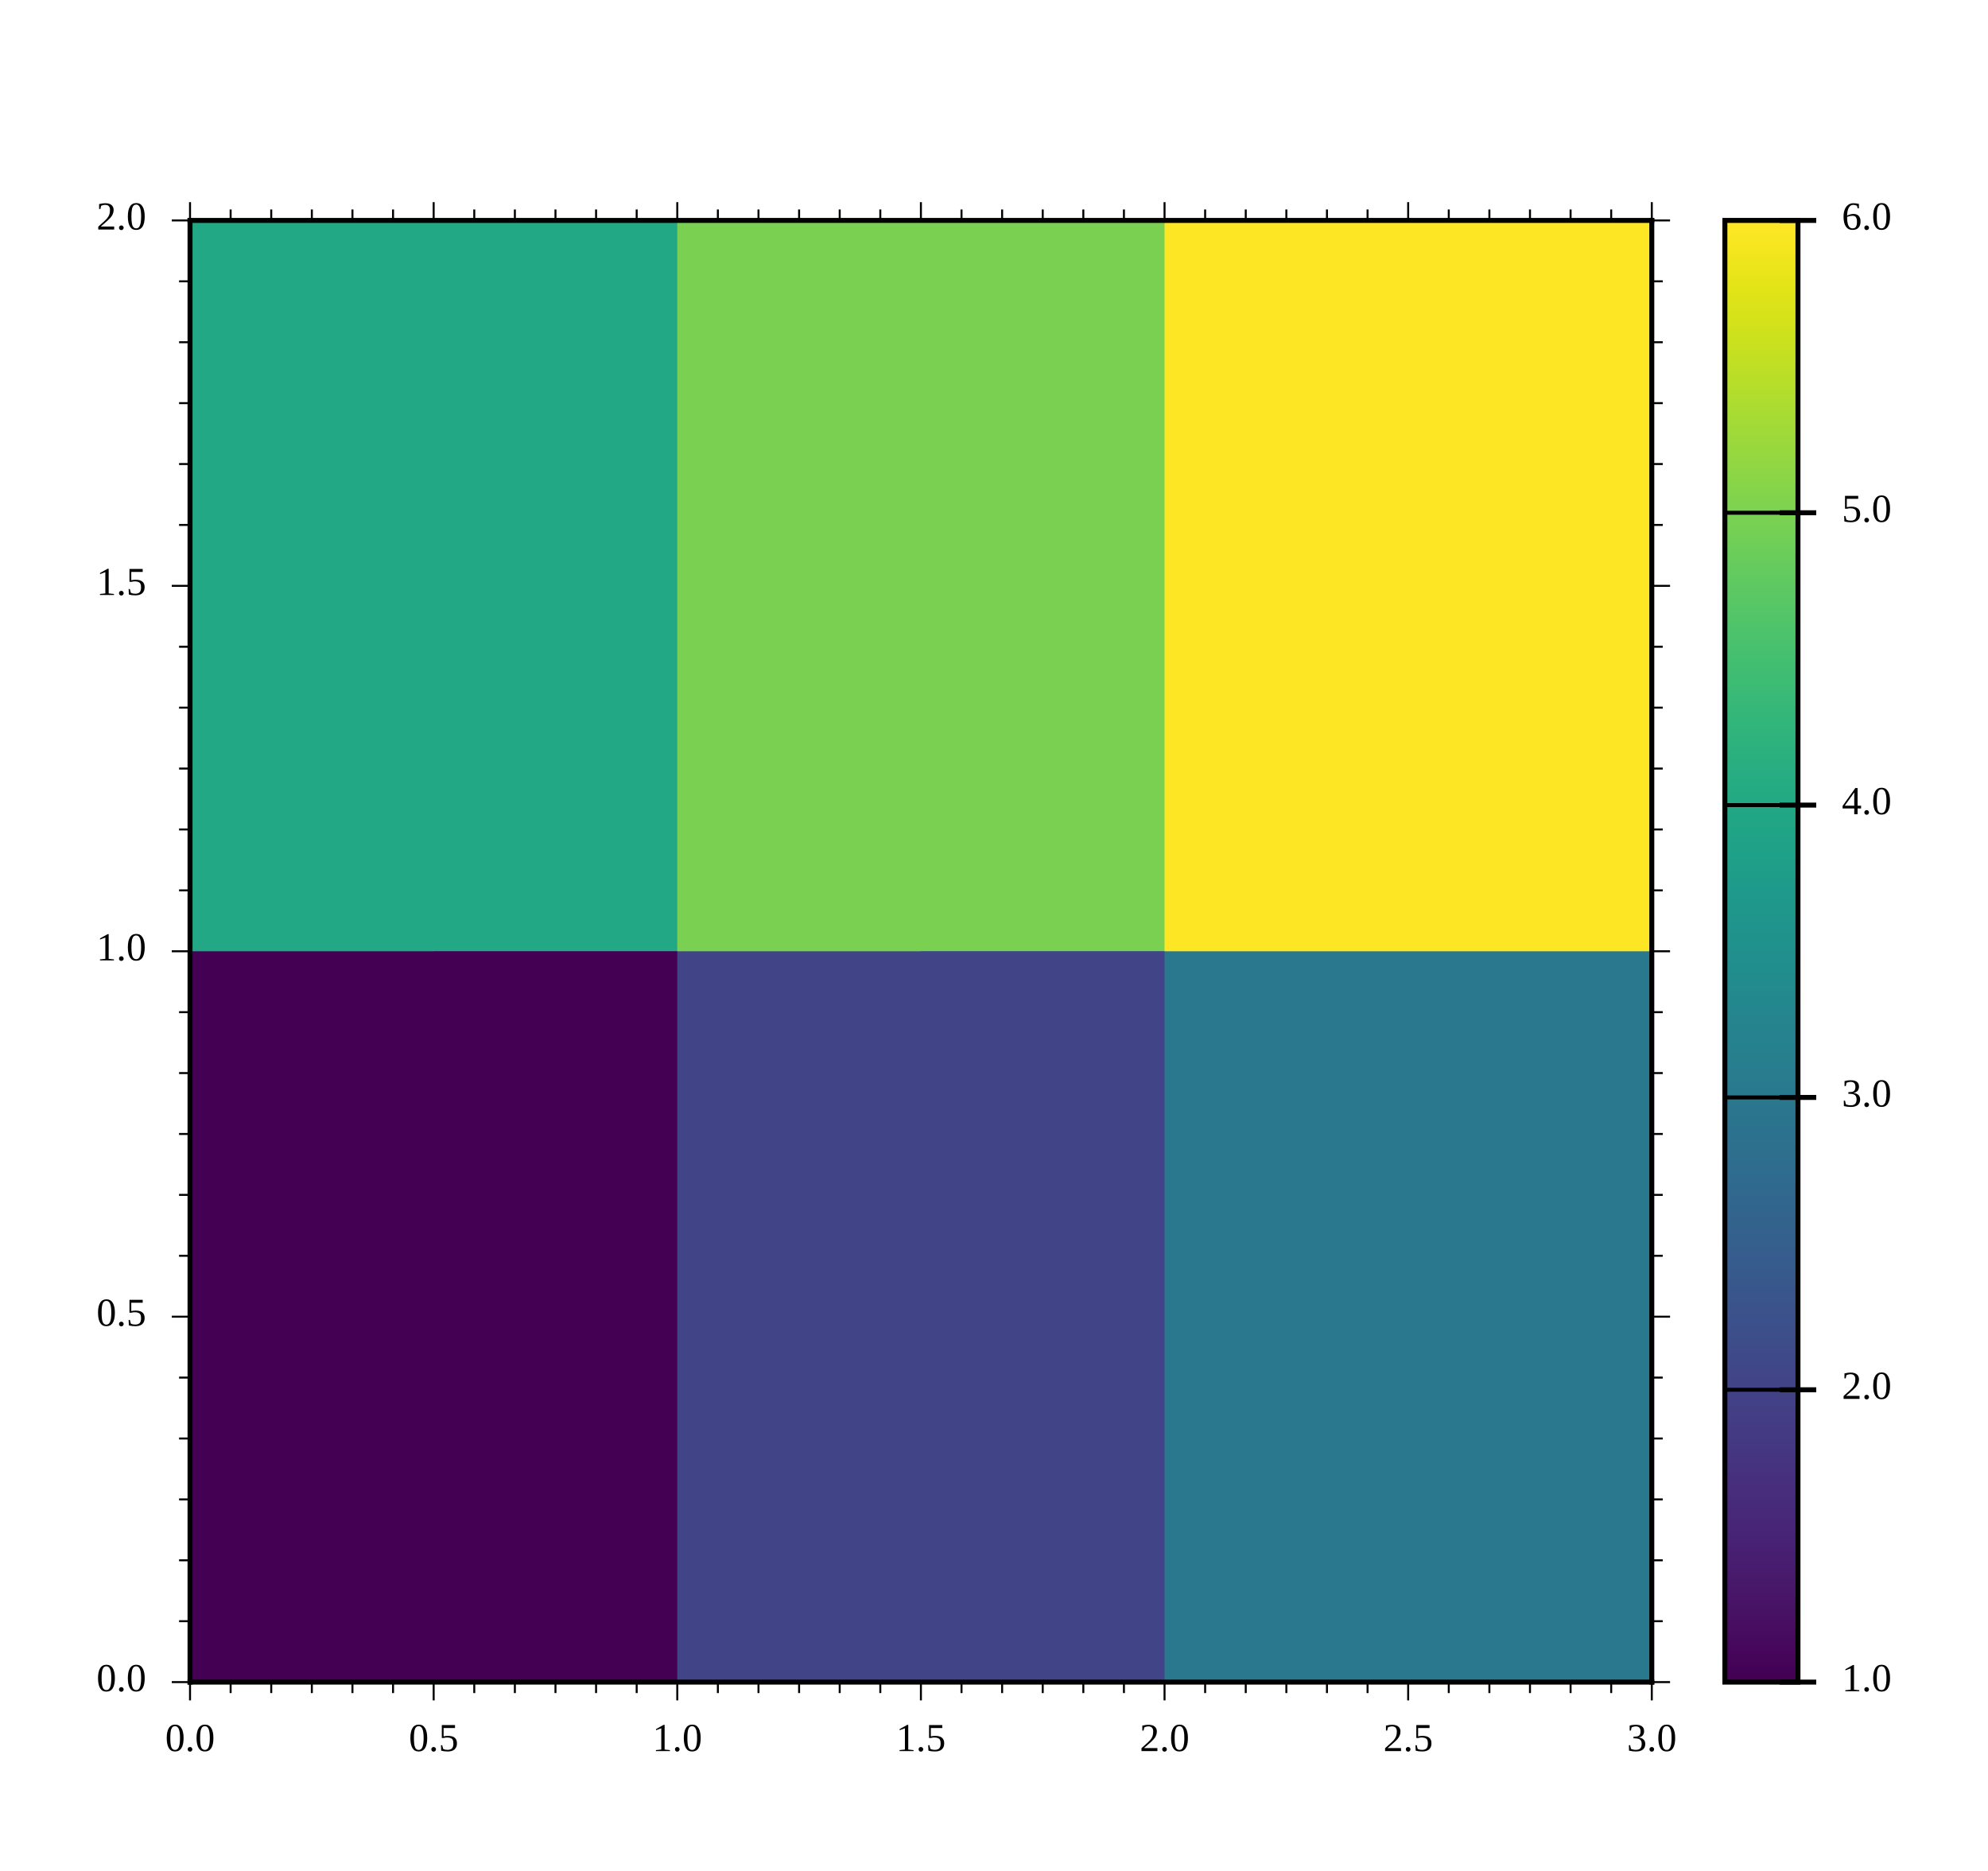
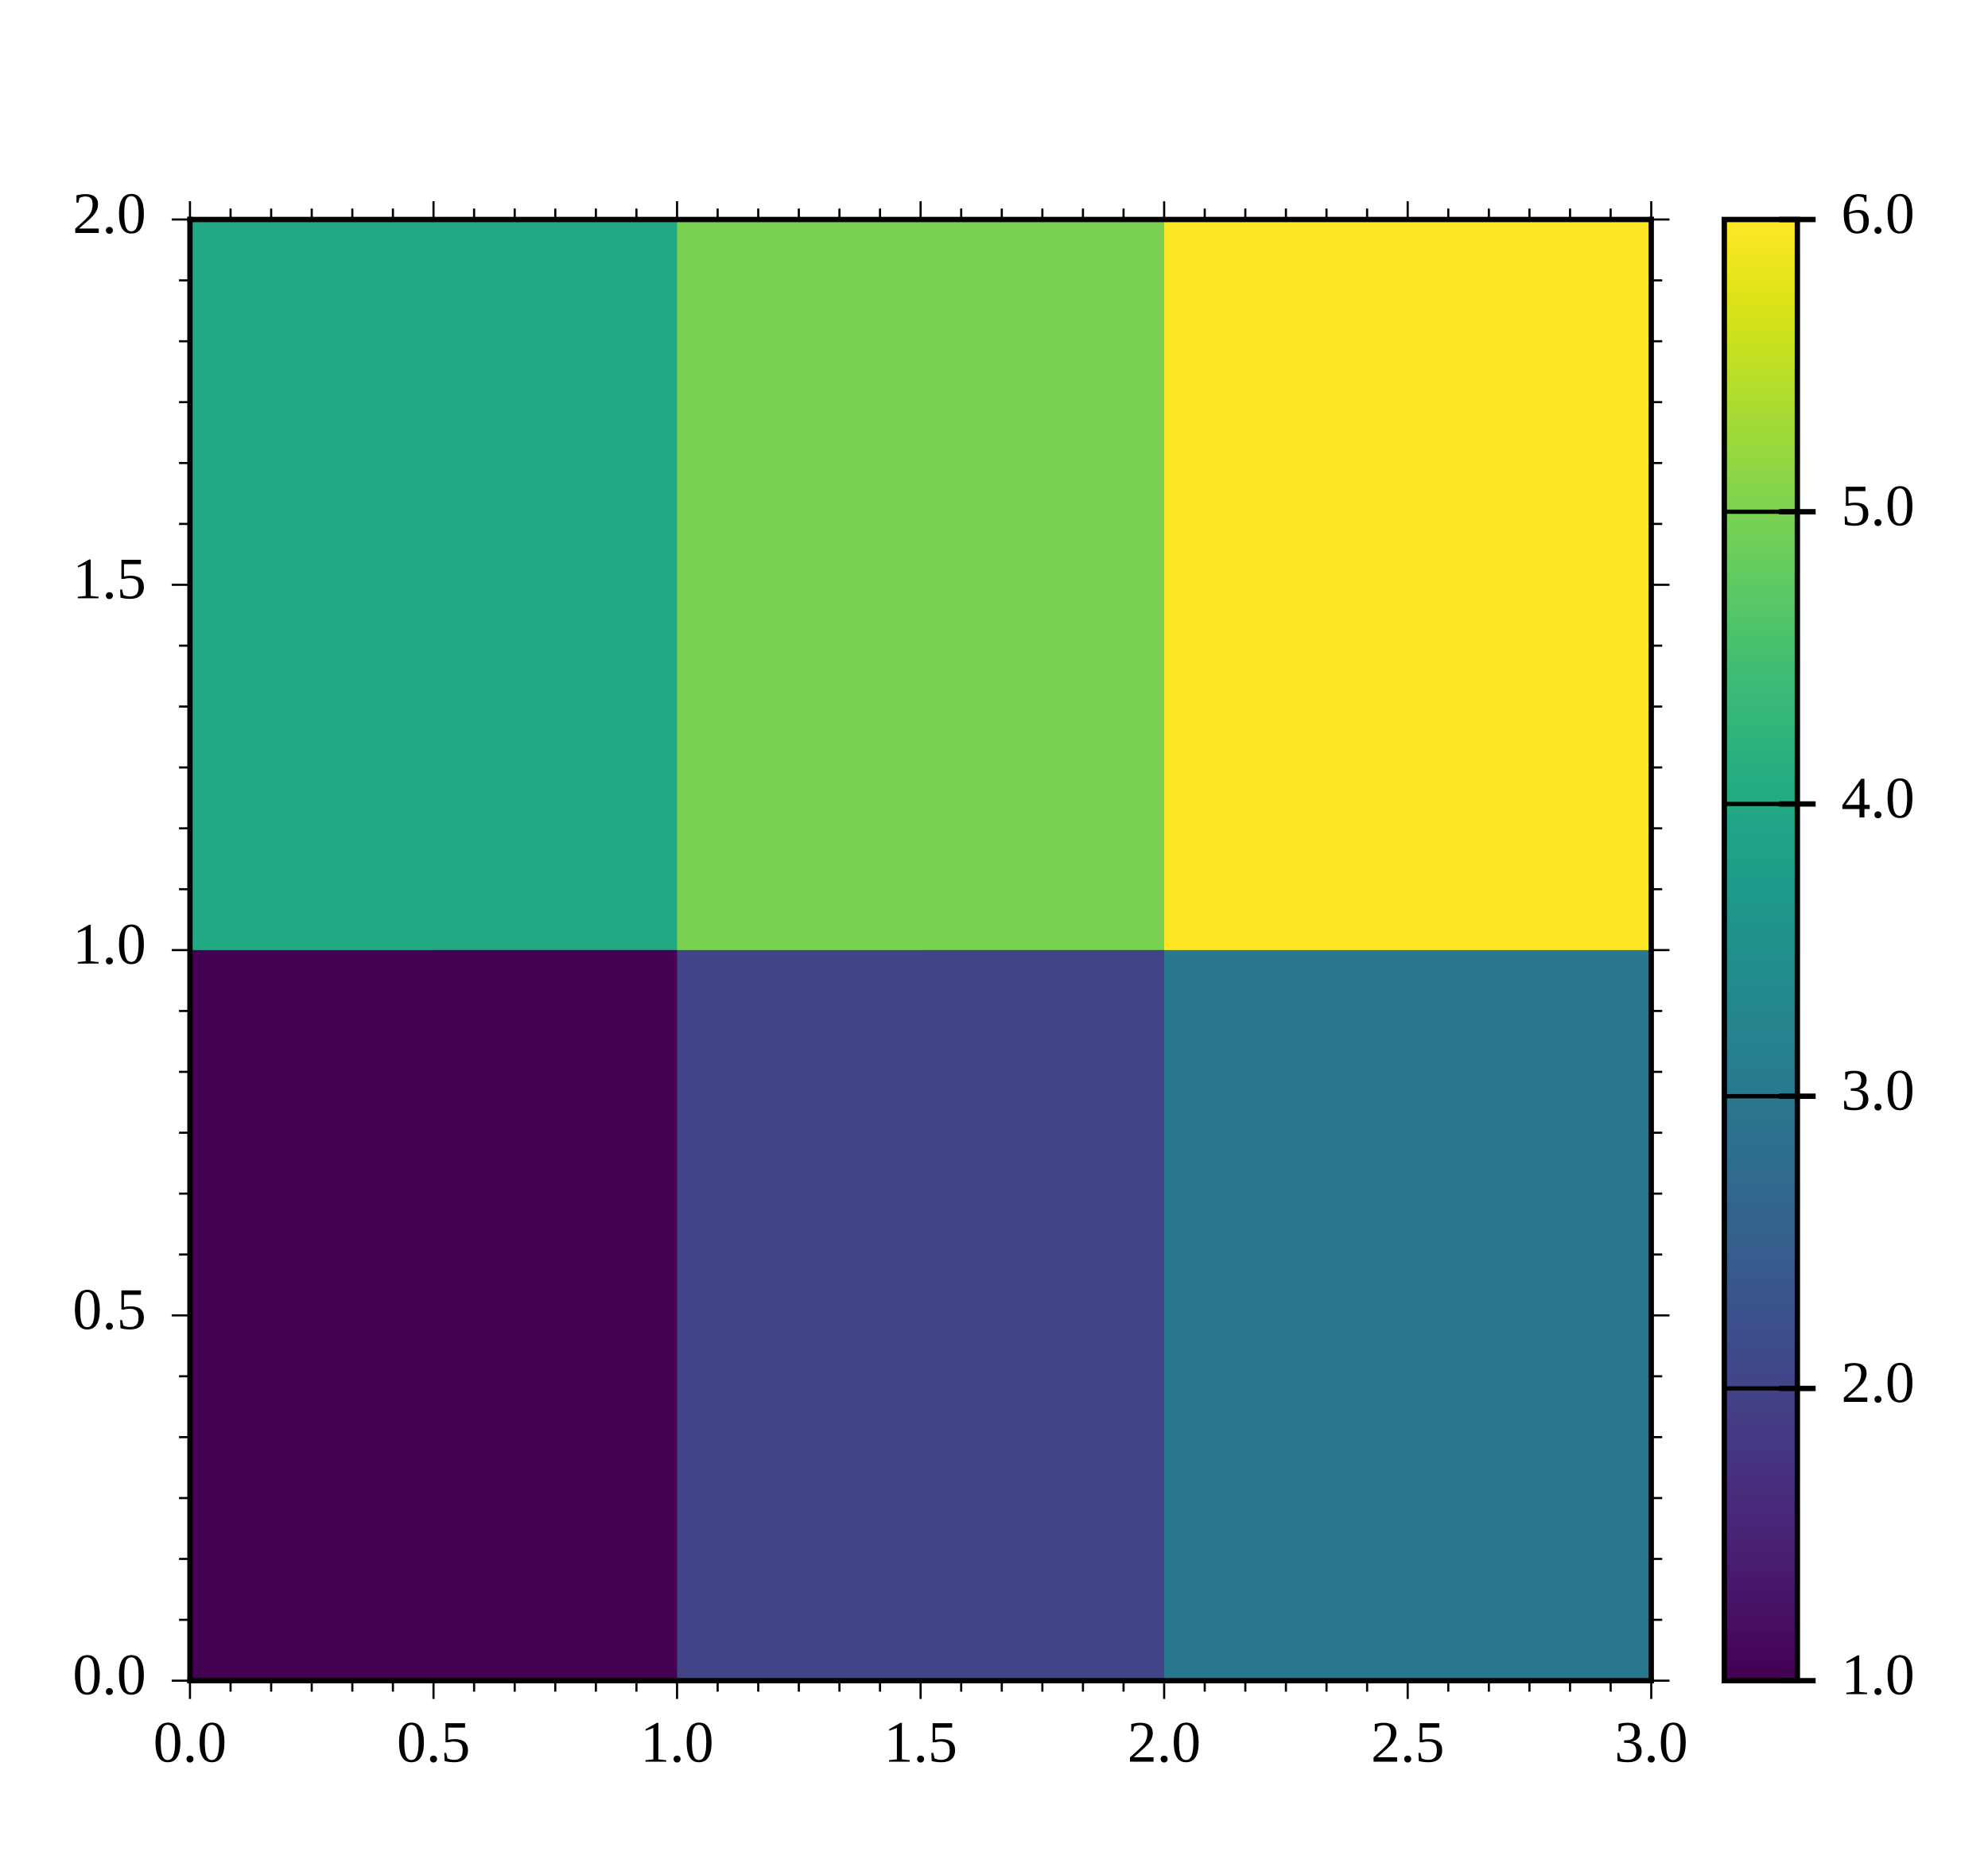
- <svg xmlns="http://www.w3.org/2000/svg" height="376.471" stroke-opacity="1" viewBox="0 0 400 376" font-size="1" width="400" stroke="rgb(0,0,0)" version="1.1">
+ <svg xmlns="http://www.w3.org/2000/svg" height="350" stroke-opacity="1" viewBox="0 0 372 350" font-size="1" width="371.875" stroke="rgb(0,0,0)" version="1.1">
  <defs />
  <g fill-opacity="1.0" stroke-width="0.0" fill="rgb(253,231,37)">
    <defs>
      <clipPath id="myClip1">
-         <path d="M 332.353,338.235 l -0,-294.118 h -294.118 l -0,294.118 Z" />
+         <path d="M 308.984,314.453 l -0,-273.438 h -273.438 l -0,273.438 Z" />
      </clipPath>
    </defs>
    <g clip-path="url(#myClip1)">
-       <path d="M 332.353,264.706 l -0,-220.588 h -147.059 l -0,220.588 Z" />
+       <path d="M 308.984,246.094 l -0,-205.078 h -136.719 l -0,205.078 Z" />
    </g>
  </g>
  <g fill-opacity="1.0" stroke-width="0.0" fill="rgb(122,209,81)">
    <defs>
      <clipPath id="myClip2">
-         <path d="M 332.353,338.235 l -0,-294.118 h -294.118 l -0,294.118 Z" />
+         <path d="M 308.984,314.453 l -0,-273.438 h -273.438 l -0,273.438 Z" />
      </clipPath>
    </defs>
    <g clip-path="url(#myClip2)">
-       <path d="M 234.314,264.706 l -0,-220.588 h -147.059 l -0,220.588 Z" />
+       <path d="M 217.839,246.094 l -0,-205.078 h -136.719 l -0,205.078 Z" />
    </g>
  </g>
  <g fill-opacity="1.0" stroke-width="0.0" fill="rgb(34,168,132)">
    <defs>
      <clipPath id="myClip3">
-         <path d="M 332.353,338.235 l -0,-294.118 h -294.118 l -0,294.118 Z" />
+         <path d="M 308.984,314.453 l -0,-273.438 h -273.438 l -0,273.438 Z" />
      </clipPath>
    </defs>
    <g clip-path="url(#myClip3)">
-       <path d="M 136.274,264.706 l -0,-220.588 h -98.039 l -0,220.588 Z" />
+       <path d="M 126.693,246.094 l -0,-205.078 h -91.146 l -0,205.078 Z" />
    </g>
  </g>
  <g fill-opacity="1.0" stroke-width="0.0" fill="rgb(42,120,142)">
    <defs>
      <clipPath id="myClip4">
-         <path d="M 332.353,338.235 l -0,-294.118 h -294.118 l -0,294.118 Z" />
+         <path d="M 308.984,314.453 l -0,-273.438 h -273.438 l -0,273.438 Z" />
      </clipPath>
    </defs>
    <g clip-path="url(#myClip4)">
-       <path d="M 332.353,338.235 l -0,-147.059 h -147.059 l -0,147.059 Z" />
+       <path d="M 308.984,314.453 l -0,-136.719 h -136.719 l -0,136.719 Z" />
    </g>
  </g>
  <g fill-opacity="1.0" stroke-width="0.0" fill="rgb(65,68,135)">
    <defs>
      <clipPath id="myClip5">
-         <path d="M 332.353,338.235 l -0,-294.118 h -294.118 l -0,294.118 Z" />
+         <path d="M 308.984,314.453 l -0,-273.438 h -273.438 l -0,273.438 Z" />
      </clipPath>
    </defs>
    <g clip-path="url(#myClip5)">
-       <path d="M 234.314,338.235 l -0,-147.059 h -147.059 l -0,147.059 Z" />
+       <path d="M 217.839,314.453 l -0,-136.719 h -136.719 l -0,136.719 Z" />
    </g>
  </g>
  <g fill-opacity="1.0" stroke-width="0.0" fill="rgb(68,1,84)">
    <defs>
      <clipPath id="myClip6">
-         <path d="M 332.353,338.235 l -0,-294.118 h -294.118 l -0,294.118 Z" />
+         <path d="M 308.984,314.453 l -0,-273.438 h -273.438 l -0,273.438 Z" />
      </clipPath>
    </defs>
    <g clip-path="url(#myClip6)">
-       <path d="M 136.274,338.235 l -0,-147.059 h -98.039 l -0,147.059 Z" />
+       <path d="M 126.693,314.453 l -0,-136.719 h -91.146 l -0,136.719 Z" />
    </g>
  </g>
  <g stroke-linecap="square">
-     <path d="M 38.235,338.235 v -294.118 M 332.353,338.235 v -294.118 " />
-   </g>
-   <g stroke-width="0.4">
-     <path d="M 332.353,325.98 h 2.206 M 332.353,313.726 h 2.206 M 332.353,301.471 h 2.206 M 332.353,289.216 h 2.206 M 332.353,276.961 h 2.206 M 332.353,252.451 h 2.206 M 332.353,240.196 h 2.206 M 332.353,227.941 h 2.206 M 332.353,215.686 h 2.206 M 332.353,203.431 h 2.206 M 332.353,178.922 h 2.206 M 332.353,166.667 h 2.206 M 332.353,154.412 h 2.206 M 332.353,142.157 h 2.206 M 332.353,129.902 h 2.206 M 332.353,105.392 h 2.206 M 332.353,93.137 h 2.206 M 332.353,80.882 h 2.206 M 332.353,68.627 h 2.206 M 332.353,56.373 h 2.206 " />
-   </g>
-   <g stroke-width="0.4">
-     <path d="M 332.353,338.235 h 3.676 M 332.353,264.706 h 3.676 M 332.353,191.177 h 3.676 M 332.353,117.647 h 3.676 M 332.353,44.118 h 3.676 " />
-   </g>
-   <g stroke-width="0.4">
-     <path d="M 36.029,325.98 h 2.206 M 36.029,313.726 h 2.206 M 36.029,301.471 h 2.206 M 36.029,289.216 h 2.206 M 36.029,276.961 h 2.206 M 36.029,252.451 h 2.206 M 36.029,240.196 h 2.206 M 36.029,227.941 h 2.206 M 36.029,215.686 h 2.206 M 36.029,203.431 h 2.206 M 36.029,178.922 h 2.206 M 36.029,166.667 h 2.206 M 36.029,154.412 h 2.206 M 36.029,142.157 h 2.206 M 36.029,129.902 h 2.206 M 36.029,105.392 h 2.206 M 36.029,93.137 h 2.206 M 36.029,80.882 h 2.206 M 36.029,68.627 h 2.206 M 36.029,56.373 h 2.206 " />
-   </g>
-   <g stroke-width="0.4">
-     <path d="M 34.559,338.235 h 3.676 M 34.559,264.706 h 3.676 M 34.559,191.177 h 3.676 M 34.559,117.647 h 3.676 M 34.559,44.118 h 3.676 " />
-   </g>
-   <g fill-opacity="1.0" font-size="8.0px" fill="rgb(0,0,0)">
-     <text dominant-baseline="middle" transform="matrix(1,0,0,1,29.4118,44.1176)" stroke="none" text-anchor="end">2.0</text>
-   </g>
-   <g fill-opacity="1.0" font-size="8.0px" fill="rgb(0,0,0)">
-     <text dominant-baseline="middle" transform="matrix(1,0,0,1,29.4118,117.6471)" stroke="none" text-anchor="end">1.5</text>
-   </g>
-   <g fill-opacity="1.0" font-size="8.0px" fill="rgb(0,0,0)">
-     <text dominant-baseline="middle" transform="matrix(1,0,0,1,29.4118,191.1765)" stroke="none" text-anchor="end">1.0</text>
-   </g>
-   <g fill-opacity="1.0" font-size="8.0px" fill="rgb(0,0,0)">
-     <text dominant-baseline="middle" transform="matrix(1,0,0,1,29.4118,264.7059)" stroke="none" text-anchor="end">0.5</text>
-   </g>
-   <g fill-opacity="1.0" font-size="8.0px" fill="rgb(0,0,0)">
-     <text dominant-baseline="middle" transform="matrix(1,0,0,1,29.4118,338.2353)" stroke="none" text-anchor="end">0.0</text>
+     <path d="M 35.547,314.453 v -273.438 M 308.984,314.453 v -273.438 " />
+   </g>
+   <g stroke-width="0.4">
+     <path d="M 308.984,303.06 h 2.051 M 308.984,291.667 h 2.051 M 308.984,280.273 h 2.051 M 308.984,268.88 h 2.051 M 308.984,257.487 h 2.051 M 308.984,234.701 h 2.051 M 308.984,223.307 h 2.051 M 308.984,211.914 h 2.051 M 308.984,200.521 h 2.051 M 308.984,189.128 h 2.051 M 308.984,166.341 h 2.051 M 308.984,154.948 h 2.051 M 308.984,143.555 h 2.051 M 308.984,132.161 h 2.051 M 308.984,120.768 h 2.051 M 308.984,97.982 h 2.051 M 308.984,86.588 h 2.051 M 308.984,75.195 h 2.051 M 308.984,63.802 h 2.051 M 308.984,52.409 h 2.051 " />
+   </g>
+   <g stroke-width="0.4">
+     <path d="M 308.984,314.453 h 3.418 M 308.984,246.094 h 3.418 M 308.984,177.734 h 3.418 M 308.984,109.375 h 3.418 M 308.984,41.016 h 3.418 " />
+   </g>
+   <g stroke-width="0.4">
+     <path d="M 33.496,303.06 h 2.051 M 33.496,291.667 h 2.051 M 33.496,280.273 h 2.051 M 33.496,268.88 h 2.051 M 33.496,257.487 h 2.051 M 33.496,234.701 h 2.051 M 33.496,223.307 h 2.051 M 33.496,211.914 h 2.051 M 33.496,200.521 h 2.051 M 33.496,189.128 h 2.051 M 33.496,166.341 h 2.051 M 33.496,154.948 h 2.051 M 33.496,143.555 h 2.051 M 33.496,132.161 h 2.051 M 33.496,120.768 h 2.051 M 33.496,97.982 h 2.051 M 33.496,86.588 h 2.051 M 33.496,75.195 h 2.051 M 33.496,63.802 h 2.051 M 33.496,52.409 h 2.051 " />
+   </g>
+   <g stroke-width="0.4">
+     <path d="M 32.129,314.453 h 3.418 M 32.129,246.094 h 3.418 M 32.129,177.734 h 3.418 M 32.129,109.375 h 3.418 M 32.129,41.016 h 3.418 " />
+   </g>
+   <g fill-opacity="1.0" font-size="11.0px" fill="rgb(0,0,0)">
+     <text dominant-baseline="middle" transform="matrix(1,0,0,1,27.3438,41.0156)" stroke="none" text-anchor="end">2.0</text>
+   </g>
+   <g fill-opacity="1.0" font-size="11.0px" fill="rgb(0,0,0)">
+     <text dominant-baseline="middle" transform="matrix(1,0,0,1,27.3438,109.375)" stroke="none" text-anchor="end">1.5</text>
+   </g>
+   <g fill-opacity="1.0" font-size="11.0px" fill="rgb(0,0,0)">
+     <text dominant-baseline="middle" transform="matrix(1,0,0,1,27.3438,177.7344)" stroke="none" text-anchor="end">1.0</text>
+   </g>
+   <g fill-opacity="1.0" font-size="11.0px" fill="rgb(0,0,0)">
+     <text dominant-baseline="middle" transform="matrix(1,0,0,1,27.3438,246.0938)" stroke="none" text-anchor="end">0.5</text>
+   </g>
+   <g fill-opacity="1.0" font-size="11.0px" fill="rgb(0,0,0)">
+     <text dominant-baseline="middle" transform="matrix(1,0,0,1,27.3438,314.4531)" stroke="none" text-anchor="end">0.0</text>
  </g>
  <g stroke-linecap="square">
-     <path d="M 38.235,338.235 h 294.118 M 38.235,44.118 h 294.118 " />
-   </g>
-   <g stroke-width="0.4">
-     <path d="M 46.405,44.118 v -2.206 M 54.575,44.118 v -2.206 M 62.745,44.118 v -2.206 M 70.915,44.118 v -2.206 M 79.085,44.118 v -2.206 M 95.425,44.118 v -2.206 M 103.595,44.118 v -2.206 M 111.765,44.118 v -2.206 M 119.935,44.118 v -2.206 M 128.105,44.118 v -2.206 M 144.444,44.118 v -2.206 M 152.614,44.118 v -2.206 M 160.784,44.118 v -2.206 M 168.954,44.118 v -2.206 M 177.124,44.118 v -2.206 M 193.464,44.118 v -2.206 M 201.634,44.118 v -2.206 M 209.804,44.118 v -2.206 M 217.974,44.118 v -2.206 M 226.144,44.118 v -2.206 M 242.484,44.118 v -2.206 M 250.654,44.118 v -2.206 M 258.824,44.118 v -2.206 M 266.993,44.118 v -2.206 M 275.163,44.118 v -2.206 M 291.503,44.118 v -2.206 M 299.673,44.118 v -2.206 M 307.843,44.118 v -2.206 M 316.013,44.118 v -2.206 M 324.183,44.118 v -2.206 " />
-   </g>
-   <g stroke-width="0.4">
-     <path d="M 38.235,44.118 v -3.676 M 87.255,44.118 v -3.676 M 136.274,44.118 v -3.676 M 185.294,44.118 v -3.676 M 234.314,44.118 v -3.676 M 283.333,44.118 v -3.676 M 332.353,44.118 v -3.676 " />
-   </g>
-   <g stroke-width="0.4">
-     <path d="M 46.405,340.441 v -2.206 M 54.575,340.441 v -2.206 M 62.745,340.441 v -2.206 M 70.915,340.441 v -2.206 M 79.085,340.441 v -2.206 M 95.425,340.441 v -2.206 M 103.595,340.441 v -2.206 M 111.765,340.441 v -2.206 M 119.935,340.441 v -2.206 M 128.105,340.441 v -2.206 M 144.444,340.441 v -2.206 M 152.614,340.441 v -2.206 M 160.784,340.441 v -2.206 M 168.954,340.441 v -2.206 M 177.124,340.441 v -2.206 M 193.464,340.441 v -2.206 M 201.634,340.441 v -2.206 M 209.804,340.441 v -2.206 M 217.974,340.441 v -2.206 M 226.144,340.441 v -2.206 M 242.484,340.441 v -2.206 M 250.654,340.441 v -2.206 M 258.824,340.441 v -2.206 M 266.993,340.441 v -2.206 M 275.163,340.441 v -2.206 M 291.503,340.441 v -2.206 M 299.673,340.441 v -2.206 M 307.843,340.441 v -2.206 M 316.013,340.441 v -2.206 M 324.183,340.441 v -2.206 " />
-   </g>
-   <g stroke-width="0.4">
-     <path d="M 38.235,341.912 v -3.676 M 87.255,341.912 v -3.676 M 136.274,341.912 v -3.676 M 185.294,341.912 v -3.676 M 234.314,341.912 v -3.676 M 283.333,341.912 v -3.676 M 332.353,341.912 v -3.676 " />
-   </g>
-   <g fill-opacity="1.0" font-size="8.0px" fill="rgb(0,0,0)">
-     <text dominant-baseline="text-before-edge" transform="matrix(1,0,0,1,332.3529,347.0588)" stroke="none" text-anchor="middle">3.0</text>
-   </g>
-   <g fill-opacity="1.0" font-size="8.0px" fill="rgb(0,0,0)">
-     <text dominant-baseline="text-before-edge" transform="matrix(1,0,0,1,283.3333,347.0588)" stroke="none" text-anchor="middle">2.5</text>
-   </g>
-   <g fill-opacity="1.0" font-size="8.0px" fill="rgb(0,0,0)">
-     <text dominant-baseline="text-before-edge" transform="matrix(1,0,0,1,234.3137,347.0588)" stroke="none" text-anchor="middle">2.0</text>
-   </g>
-   <g fill-opacity="1.0" font-size="8.0px" fill="rgb(0,0,0)">
-     <text dominant-baseline="text-before-edge" transform="matrix(1,0,0,1,185.2941,347.0588)" stroke="none" text-anchor="middle">1.5</text>
-   </g>
-   <g fill-opacity="1.0" font-size="8.0px" fill="rgb(0,0,0)">
-     <text dominant-baseline="text-before-edge" transform="matrix(1,0,0,1,136.2745,347.0588)" stroke="none" text-anchor="middle">1.0</text>
-   </g>
-   <g fill-opacity="1.0" font-size="8.0px" fill="rgb(0,0,0)">
-     <text dominant-baseline="text-before-edge" transform="matrix(1,0,0,1,87.2549,347.0588)" stroke="none" text-anchor="middle">0.5</text>
-   </g>
-   <g fill-opacity="1.0" font-size="8.0px" fill="rgb(0,0,0)">
-     <text dominant-baseline="text-before-edge" transform="matrix(1,0,0,1,38.2353,347.0588)" stroke="none" text-anchor="middle">0.0</text>
-   </g>
-   <g fill-opacity="1.0" font-size="8.0px" fill="rgb(0,0,0)">
-     <text dominant-baseline="middle" transform="matrix(1,0,0,1,370.5882,44.1176)" stroke="none" text-anchor="start">6.0</text>
-   </g>
-   <g fill-opacity="1.0" font-size="8.0px" fill="rgb(0,0,0)">
-     <text dominant-baseline="middle" transform="matrix(1,0,0,1,370.5882,102.9412)" stroke="none" text-anchor="start">5.0</text>
-   </g>
-   <g fill-opacity="1.0" font-size="8.0px" fill="rgb(0,0,0)">
-     <text dominant-baseline="middle" transform="matrix(1,0,0,1,370.5882,161.7647)" stroke="none" text-anchor="start">4.0</text>
-   </g>
-   <g fill-opacity="1.0" font-size="8.0px" fill="rgb(0,0,0)">
-     <text dominant-baseline="middle" transform="matrix(1,0,0,1,370.5882,220.5882)" stroke="none" text-anchor="start">3.0</text>
-   </g>
-   <g fill-opacity="1.0" font-size="8.0px" fill="rgb(0,0,0)">
-     <text dominant-baseline="middle" transform="matrix(1,0,0,1,370.5882,279.4118)" stroke="none" text-anchor="start">2.0</text>
-   </g>
-   <g fill-opacity="1.0" font-size="8.0px" fill="rgb(0,0,0)">
-     <text dominant-baseline="middle" transform="matrix(1,0,0,1,370.5882,338.2353)" stroke="none" text-anchor="start">1.0</text>
+     <path d="M 35.547,314.453 h 273.438 M 35.547,41.016 h 273.438 " />
+   </g>
+   <g stroke-width="0.4">
+     <path d="M 43.142,41.016 v -2.051 M 50.738,41.016 v -2.051 M 58.333,41.016 v -2.051 M 65.929,41.016 v -2.051 M 73.524,41.016 v -2.051 M 88.715,41.016 v -2.051 M 96.311,41.016 v -2.051 M 103.906,41.016 v -2.051 M 111.502,41.016 v -2.051 M 119.097,41.016 v -2.051 M 134.288,41.016 v -2.051 M 141.884,41.016 v -2.051 M 149.479,41.016 v -2.051 M 157.075,41.016 v -2.051 M 164.67,41.016 v -2.051 M 179.861,41.016 v -2.051 M 187.457,41.016 v -2.051 M 195.052,41.016 v -2.051 M 202.648,41.016 v -2.051 M 210.243,41.016 v -2.051 M 225.434,41.016 v -2.051 M 233.03,41.016 v -2.051 M 240.625,41.016 v -2.051 M 248.22,41.016 v -2.051 M 255.816,41.016 v -2.051 M 271.007,41.016 v -2.051 M 278.602,41.016 v -2.051 M 286.198,41.016 v -2.051 M 293.793,41.016 v -2.051 M 301.389,41.016 v -2.051 " />
+   </g>
+   <g stroke-width="0.4">
+     <path d="M 35.547,41.016 v -3.418 M 81.12,41.016 v -3.418 M 126.693,41.016 v -3.418 M 172.266,41.016 v -3.418 M 217.839,41.016 v -3.418 M 263.411,41.016 v -3.418 M 308.984,41.016 v -3.418 " />
+   </g>
+   <g stroke-width="0.4">
+     <path d="M 43.142,316.504 v -2.051 M 50.738,316.504 v -2.051 M 58.333,316.504 v -2.051 M 65.929,316.504 v -2.051 M 73.524,316.504 v -2.051 M 88.715,316.504 v -2.051 M 96.311,316.504 v -2.051 M 103.906,316.504 v -2.051 M 111.502,316.504 v -2.051 M 119.097,316.504 v -2.051 M 134.288,316.504 v -2.051 M 141.884,316.504 v -2.051 M 149.479,316.504 v -2.051 M 157.075,316.504 v -2.051 M 164.67,316.504 v -2.051 M 179.861,316.504 v -2.051 M 187.457,316.504 v -2.051 M 195.052,316.504 v -2.051 M 202.648,316.504 v -2.051 M 210.243,316.504 v -2.051 M 225.434,316.504 v -2.051 M 233.03,316.504 v -2.051 M 240.625,316.504 v -2.051 M 248.22,316.504 v -2.051 M 255.816,316.504 v -2.051 M 271.007,316.504 v -2.051 M 278.602,316.504 v -2.051 M 286.198,316.504 v -2.051 M 293.793,316.504 v -2.051 M 301.389,316.504 v -2.051 " />
+   </g>
+   <g stroke-width="0.4">
+     <path d="M 35.547,317.871 v -3.418 M 81.12,317.871 v -3.418 M 126.693,317.871 v -3.418 M 172.266,317.871 v -3.418 M 217.839,317.871 v -3.418 M 263.411,317.871 v -3.418 M 308.984,317.871 v -3.418 " />
+   </g>
+   <g fill-opacity="1.0" font-size="11.0px" fill="rgb(0,0,0)">
+     <text dominant-baseline="text-before-edge" transform="matrix(1,0,0,1,308.9844,322.6562)" stroke="none" text-anchor="middle">3.0</text>
+   </g>
+   <g fill-opacity="1.0" font-size="11.0px" fill="rgb(0,0,0)">
+     <text dominant-baseline="text-before-edge" transform="matrix(1,0,0,1,263.4115,322.6562)" stroke="none" text-anchor="middle">2.5</text>
+   </g>
+   <g fill-opacity="1.0" font-size="11.0px" fill="rgb(0,0,0)">
+     <text dominant-baseline="text-before-edge" transform="matrix(1,0,0,1,217.8385,322.6562)" stroke="none" text-anchor="middle">2.0</text>
+   </g>
+   <g fill-opacity="1.0" font-size="11.0px" fill="rgb(0,0,0)">
+     <text dominant-baseline="text-before-edge" transform="matrix(1,0,0,1,172.2656,322.6562)" stroke="none" text-anchor="middle">1.5</text>
+   </g>
+   <g fill-opacity="1.0" font-size="11.0px" fill="rgb(0,0,0)">
+     <text dominant-baseline="text-before-edge" transform="matrix(1,0,0,1,126.6927,322.6562)" stroke="none" text-anchor="middle">1.0</text>
+   </g>
+   <g fill-opacity="1.0" font-size="11.0px" fill="rgb(0,0,0)">
+     <text dominant-baseline="text-before-edge" transform="matrix(1,0,0,1,81.1198,322.6562)" stroke="none" text-anchor="middle">0.5</text>
+   </g>
+   <g fill-opacity="1.0" font-size="11.0px" fill="rgb(0,0,0)">
+     <text dominant-baseline="text-before-edge" transform="matrix(1,0,0,1,35.5469,322.6562)" stroke="none" text-anchor="middle">0.0</text>
+   </g>
+   <g fill-opacity="1.0" font-size="11.0px" fill="rgb(0,0,0)">
+     <text dominant-baseline="middle" transform="matrix(1,0,0,1,344.5312,41.0156)" stroke="none" text-anchor="start">6.0</text>
+   </g>
+   <g fill-opacity="1.0" font-size="11.0px" fill="rgb(0,0,0)">
+     <text dominant-baseline="middle" transform="matrix(1,0,0,1,344.5312,95.7031)" stroke="none" text-anchor="start">5.0</text>
+   </g>
+   <g fill-opacity="1.0" font-size="11.0px" fill="rgb(0,0,0)">
+     <text dominant-baseline="middle" transform="matrix(1,0,0,1,344.5312,150.3906)" stroke="none" text-anchor="start">4.0</text>
+   </g>
+   <g fill-opacity="1.0" font-size="11.0px" fill="rgb(0,0,0)">
+     <text dominant-baseline="middle" transform="matrix(1,0,0,1,344.5312,205.0781)" stroke="none" text-anchor="start">3.0</text>
+   </g>
+   <g fill-opacity="1.0" font-size="11.0px" fill="rgb(0,0,0)">
+     <text dominant-baseline="middle" transform="matrix(1,0,0,1,344.5312,259.7656)" stroke="none" text-anchor="start">2.0</text>
+   </g>
+   <g fill-opacity="1.0" font-size="11.0px" fill="rgb(0,0,0)">
+     <text dominant-baseline="middle" transform="matrix(1,0,0,1,344.5312,314.4531)" stroke="none" text-anchor="start">1.0</text>
  </g>
  <defs>
-     <linearGradient x2="0.5" y1="0" gradientUnits="userSpaceOnUse" spreadMethod="pad" gradientTransform="matrix(-0,-294.1176,-14.7059,-0,354.4118,191.1765)" id="gradient68" y2="0" x1="-0.5">
+     <linearGradient x2="0.5" y1="0" gradientUnits="userSpaceOnUse" spreadMethod="pad" gradientTransform="matrix(-0,-273.4375,-13.6719,-0,329.4922,177.7344)" id="gradient68" y2="0" x1="-0.5">
      <stop stop-opacity="1" offset="0" stop-color="rgb(68,1,84)" />
      <stop stop-opacity="1" offset="0.004" stop-color="rgb(68,2,86)" />
      <stop stop-opacity="1" offset="0.008" stop-color="rgb(69,4,87)" />
      <stop stop-opacity="1" offset="0.012" stop-color="rgb(69,5,89)" />
      <stop stop-opacity="1" offset="0.016" stop-color="rgb(70,7,90)" />
      <stop stop-opacity="1" offset="0.02" stop-color="rgb(70,8,92)" />
      <stop stop-opacity="1" offset="0.024" stop-color="rgb(70,10,93)" />
      <stop stop-opacity="1" offset="0.028" stop-color="rgb(70,11,94)" />
      <stop stop-opacity="1" offset="0.031" stop-color="rgb(71,13,96)" />
      <stop stop-opacity="1" offset="0.035" stop-color="rgb(71,14,97)" />
      <stop stop-opacity="1" offset="0.039" stop-color="rgb(71,16,99)" />
      <stop stop-opacity="1" offset="0.043" stop-color="rgb(71,17,100)" />
      <stop stop-opacity="1" offset="0.047" stop-color="rgb(71,19,101)" />
      <stop stop-opacity="1" offset="0.051" stop-color="rgb(72,20,103)" />
      <stop stop-opacity="1" offset="0.055" stop-color="rgb(72,22,104)" />
      <stop stop-opacity="1" offset="0.059" stop-color="rgb(72,23,105)" />
      <stop stop-opacity="1" offset="0.063" stop-color="rgb(72,24,106)" />
      <stop stop-opacity="1" offset="0.067" stop-color="rgb(72,26,108)" />
      <stop stop-opacity="1" offset="0.071" stop-color="rgb(72,27,109)" />
      <stop stop-opacity="1" offset="0.074" stop-color="rgb(72,28,110)" />
      <stop stop-opacity="1" offset="0.078" stop-color="rgb(72,29,111)" />
      <stop stop-opacity="1" offset="0.082" stop-color="rgb(72,31,112)" />
      <stop stop-opacity="1" offset="0.086" stop-color="rgb(72,32,113)" />
      <stop stop-opacity="1" offset="0.09" stop-color="rgb(72,33,115)" />
      <stop stop-opacity="1" offset="0.094" stop-color="rgb(72,35,116)" />
      <stop stop-opacity="1" offset="0.098" stop-color="rgb(72,36,117)" />
      <stop stop-opacity="1" offset="0.102" stop-color="rgb(72,37,118)" />
      <stop stop-opacity="1" offset="0.106" stop-color="rgb(72,38,119)" />
      <stop stop-opacity="1" offset="0.11" stop-color="rgb(72,40,120)" />
      <stop stop-opacity="1" offset="0.114" stop-color="rgb(72,41,121)" />
      <stop stop-opacity="1" offset="0.118" stop-color="rgb(71,42,122)" />
      <stop stop-opacity="1" offset="0.122" stop-color="rgb(71,44,122)" />
      <stop stop-opacity="1" offset="0.126" stop-color="rgb(71,45,123)" />
      <stop stop-opacity="1" offset="0.129" stop-color="rgb(71,46,124)" />
      <stop stop-opacity="1" offset="0.133" stop-color="rgb(71,47,125)" />
      <stop stop-opacity="1" offset="0.137" stop-color="rgb(70,48,126)" />
      <stop stop-opacity="1" offset="0.141" stop-color="rgb(70,50,126)" />
      <stop stop-opacity="1" offset="0.145" stop-color="rgb(70,51,127)" />
      <stop stop-opacity="1" offset="0.149" stop-color="rgb(70,52,128)" />
      <stop stop-opacity="1" offset="0.153" stop-color="rgb(69,53,129)" />
      <stop stop-opacity="1" offset="0.157" stop-color="rgb(69,55,129)" />
      <stop stop-opacity="1" offset="0.161" stop-color="rgb(69,56,130)" />
      <stop stop-opacity="1" offset="0.165" stop-color="rgb(68,57,131)" />
      <stop stop-opacity="1" offset="0.169" stop-color="rgb(68,58,131)" />
      <stop stop-opacity="1" offset="0.172" stop-color="rgb(68,59,132)" />
      <stop stop-opacity="1" offset="0.176" stop-color="rgb(67,61,132)" />
      <stop stop-opacity="1" offset="0.18" stop-color="rgb(67,62,133)" />
      <stop stop-opacity="1" offset="0.184" stop-color="rgb(66,63,133)" />
      <stop stop-opacity="1" offset="0.188" stop-color="rgb(66,64,134)" />
      <stop stop-opacity="1" offset="0.192" stop-color="rgb(66,65,134)" />
      <stop stop-opacity="1" offset="0.196" stop-color="rgb(65,66,135)" />
      <stop stop-opacity="1" offset="0.2" stop-color="rgb(65,68,135)" />
      <stop stop-opacity="1" offset="0.204" stop-color="rgb(64,69,136)" />
      <stop stop-opacity="1" offset="0.208" stop-color="rgb(64,70,136)" />
      <stop stop-opacity="1" offset="0.212" stop-color="rgb(63,71,136)" />
      <stop stop-opacity="1" offset="0.216" stop-color="rgb(63,72,137)" />
      <stop stop-opacity="1" offset="0.22" stop-color="rgb(62,73,137)" />
      <stop stop-opacity="1" offset="0.224" stop-color="rgb(62,74,137)" />
      <stop stop-opacity="1" offset="0.228" stop-color="rgb(62,76,138)" />
      <stop stop-opacity="1" offset="0.231" stop-color="rgb(61,77,138)" />
      <stop stop-opacity="1" offset="0.235" stop-color="rgb(61,78,138)" />
      <stop stop-opacity="1" offset="0.239" stop-color="rgb(60,79,138)" />
      <stop stop-opacity="1" offset="0.243" stop-color="rgb(60,80,139)" />
      <stop stop-opacity="1" offset="0.247" stop-color="rgb(59,81,139)" />
      <stop stop-opacity="1" offset="0.251" stop-color="rgb(59,82,139)" />
      <stop stop-opacity="1" offset="0.255" stop-color="rgb(58,83,139)" />
      <stop stop-opacity="1" offset="0.259" stop-color="rgb(58,84,140)" />
      <stop stop-opacity="1" offset="0.263" stop-color="rgb(57,85,140)" />
      <stop stop-opacity="1" offset="0.267" stop-color="rgb(57,86,140)" />
      <stop stop-opacity="1" offset="0.271" stop-color="rgb(56,88,140)" />
      <stop stop-opacity="1" offset="0.275" stop-color="rgb(56,89,140)" />
      <stop stop-opacity="1" offset="0.278" stop-color="rgb(55,90,140)" />
      <stop stop-opacity="1" offset="0.282" stop-color="rgb(55,91,141)" />
      <stop stop-opacity="1" offset="0.286" stop-color="rgb(54,92,141)" />
      <stop stop-opacity="1" offset="0.29" stop-color="rgb(54,93,141)" />
      <stop stop-opacity="1" offset="0.294" stop-color="rgb(53,94,141)" />
      <stop stop-opacity="1" offset="0.298" stop-color="rgb(53,95,141)" />
      <stop stop-opacity="1" offset="0.302" stop-color="rgb(52,96,141)" />
      <stop stop-opacity="1" offset="0.306" stop-color="rgb(52,97,141)" />
      <stop stop-opacity="1" offset="0.31" stop-color="rgb(51,98,141)" />
      <stop stop-opacity="1" offset="0.314" stop-color="rgb(51,99,141)" />
      <stop stop-opacity="1" offset="0.318" stop-color="rgb(50,100,142)" />
      <stop stop-opacity="1" offset="0.322" stop-color="rgb(50,101,142)" />
      <stop stop-opacity="1" offset="0.326" stop-color="rgb(49,102,142)" />
      <stop stop-opacity="1" offset="0.329" stop-color="rgb(49,103,142)" />
      <stop stop-opacity="1" offset="0.333" stop-color="rgb(49,104,142)" />
      <stop stop-opacity="1" offset="0.337" stop-color="rgb(48,105,142)" />
      <stop stop-opacity="1" offset="0.341" stop-color="rgb(48,106,142)" />
      <stop stop-opacity="1" offset="0.345" stop-color="rgb(47,107,142)" />
      <stop stop-opacity="1" offset="0.349" stop-color="rgb(47,108,142)" />
      <stop stop-opacity="1" offset="0.353" stop-color="rgb(46,109,142)" />
      <stop stop-opacity="1" offset="0.357" stop-color="rgb(46,110,142)" />
      <stop stop-opacity="1" offset="0.361" stop-color="rgb(46,111,142)" />
      <stop stop-opacity="1" offset="0.365" stop-color="rgb(45,112,142)" />
      <stop stop-opacity="1" offset="0.369" stop-color="rgb(45,113,142)" />
      <stop stop-opacity="1" offset="0.372" stop-color="rgb(44,113,142)" />
      <stop stop-opacity="1" offset="0.377" stop-color="rgb(44,114,142)" />
      <stop stop-opacity="1" offset="0.38" stop-color="rgb(44,115,142)" />
      <stop stop-opacity="1" offset="0.384" stop-color="rgb(43,116,142)" />
      <stop stop-opacity="1" offset="0.388" stop-color="rgb(43,117,142)" />
      <stop stop-opacity="1" offset="0.392" stop-color="rgb(42,118,142)" />
      <stop stop-opacity="1" offset="0.396" stop-color="rgb(42,119,142)" />
      <stop stop-opacity="1" offset="0.4" stop-color="rgb(42,120,142)" />
      <stop stop-opacity="1" offset="0.404" stop-color="rgb(41,121,142)" />
      <stop stop-opacity="1" offset="0.408" stop-color="rgb(41,122,142)" />
      <stop stop-opacity="1" offset="0.412" stop-color="rgb(41,123,142)" />
      <stop stop-opacity="1" offset="0.416" stop-color="rgb(40,124,142)" />
      <stop stop-opacity="1" offset="0.42" stop-color="rgb(40,125,142)" />
      <stop stop-opacity="1" offset="0.423" stop-color="rgb(39,126,142)" />
      <stop stop-opacity="1" offset="0.427" stop-color="rgb(39,127,142)" />
      <stop stop-opacity="1" offset="0.431" stop-color="rgb(39,128,142)" />
      <stop stop-opacity="1" offset="0.435" stop-color="rgb(38,129,142)" />
      <stop stop-opacity="1" offset="0.439" stop-color="rgb(38,130,142)" />
      <stop stop-opacity="1" offset="0.443" stop-color="rgb(38,130,142)" />
      <stop stop-opacity="1" offset="0.447" stop-color="rgb(37,131,142)" />
      <stop stop-opacity="1" offset="0.451" stop-color="rgb(37,132,142)" />
      <stop stop-opacity="1" offset="0.455" stop-color="rgb(37,133,142)" />
      <stop stop-opacity="1" offset="0.459" stop-color="rgb(36,134,142)" />
      <stop stop-opacity="1" offset="0.463" stop-color="rgb(36,135,142)" />
      <stop stop-opacity="1" offset="0.467" stop-color="rgb(35,136,142)" />
      <stop stop-opacity="1" offset="0.471" stop-color="rgb(35,137,142)" />
      <stop stop-opacity="1" offset="0.474" stop-color="rgb(35,138,141)" />
      <stop stop-opacity="1" offset="0.478" stop-color="rgb(34,139,141)" />
      <stop stop-opacity="1" offset="0.482" stop-color="rgb(34,140,141)" />
      <stop stop-opacity="1" offset="0.486" stop-color="rgb(34,141,141)" />
      <stop stop-opacity="1" offset="0.49" stop-color="rgb(33,142,141)" />
      <stop stop-opacity="1" offset="0.494" stop-color="rgb(33,143,141)" />
      <stop stop-opacity="1" offset="0.498" stop-color="rgb(33,144,141)" />
      <stop stop-opacity="1" offset="0.502" stop-color="rgb(33,145,140)" />
      <stop stop-opacity="1" offset="0.506" stop-color="rgb(32,146,140)" />
      <stop stop-opacity="1" offset="0.51" stop-color="rgb(32,146,140)" />
      <stop stop-opacity="1" offset="0.514" stop-color="rgb(32,147,140)" />
      <stop stop-opacity="1" offset="0.518" stop-color="rgb(31,148,140)" />
      <stop stop-opacity="1" offset="0.522" stop-color="rgb(31,149,139)" />
      <stop stop-opacity="1" offset="0.525" stop-color="rgb(31,150,139)" />
      <stop stop-opacity="1" offset="0.529" stop-color="rgb(31,151,139)" />
      <stop stop-opacity="1" offset="0.533" stop-color="rgb(31,152,139)" />
      <stop stop-opacity="1" offset="0.537" stop-color="rgb(31,153,138)" />
      <stop stop-opacity="1" offset="0.541" stop-color="rgb(31,154,138)" />
      <stop stop-opacity="1" offset="0.545" stop-color="rgb(30,155,138)" />
      <stop stop-opacity="1" offset="0.549" stop-color="rgb(30,156,137)" />
      <stop stop-opacity="1" offset="0.553" stop-color="rgb(30,157,137)" />
      <stop stop-opacity="1" offset="0.557" stop-color="rgb(31,158,137)" />
      <stop stop-opacity="1" offset="0.561" stop-color="rgb(31,159,136)" />
      <stop stop-opacity="1" offset="0.565" stop-color="rgb(31,160,136)" />
      <stop stop-opacity="1" offset="0.569" stop-color="rgb(31,161,136)" />
      <stop stop-opacity="1" offset="0.573" stop-color="rgb(31,161,135)" />
      <stop stop-opacity="1" offset="0.577" stop-color="rgb(31,162,135)" />
      <stop stop-opacity="1" offset="0.58" stop-color="rgb(32,163,134)" />
      <stop stop-opacity="1" offset="0.584" stop-color="rgb(32,164,134)" />
      <stop stop-opacity="1" offset="0.588" stop-color="rgb(33,165,133)" />
      <stop stop-opacity="1" offset="0.592" stop-color="rgb(33,166,133)" />
      <stop stop-opacity="1" offset="0.596" stop-color="rgb(34,167,133)" />
      <stop stop-opacity="1" offset="0.6" stop-color="rgb(34,168,132)" />
      <stop stop-opacity="1" offset="0.604" stop-color="rgb(35,169,131)" />
      <stop stop-opacity="1" offset="0.608" stop-color="rgb(36,170,131)" />
      <stop stop-opacity="1" offset="0.612" stop-color="rgb(37,171,130)" />
      <stop stop-opacity="1" offset="0.616" stop-color="rgb(37,172,130)" />
      <stop stop-opacity="1" offset="0.62" stop-color="rgb(38,173,129)" />
      <stop stop-opacity="1" offset="0.624" stop-color="rgb(39,173,129)" />
      <stop stop-opacity="1" offset="0.627" stop-color="rgb(40,174,128)" />
      <stop stop-opacity="1" offset="0.631" stop-color="rgb(41,175,127)" />
      <stop stop-opacity="1" offset="0.635" stop-color="rgb(42,176,127)" />
      <stop stop-opacity="1" offset="0.639" stop-color="rgb(44,177,126)" />
      <stop stop-opacity="1" offset="0.643" stop-color="rgb(45,178,125)" />
      <stop stop-opacity="1" offset="0.647" stop-color="rgb(46,179,124)" />
      <stop stop-opacity="1" offset="0.651" stop-color="rgb(47,180,124)" />
      <stop stop-opacity="1" offset="0.655" stop-color="rgb(49,181,123)" />
      <stop stop-opacity="1" offset="0.659" stop-color="rgb(50,182,122)" />
      <stop stop-opacity="1" offset="0.663" stop-color="rgb(52,182,121)" />
      <stop stop-opacity="1" offset="0.667" stop-color="rgb(53,183,121)" />
      <stop stop-opacity="1" offset="0.671" stop-color="rgb(55,184,120)" />
      <stop stop-opacity="1" offset="0.674" stop-color="rgb(56,185,119)" />
      <stop stop-opacity="1" offset="0.678" stop-color="rgb(58,186,118)" />
      <stop stop-opacity="1" offset="0.682" stop-color="rgb(59,187,117)" />
      <stop stop-opacity="1" offset="0.686" stop-color="rgb(61,188,116)" />
      <stop stop-opacity="1" offset="0.69" stop-color="rgb(63,188,115)" />
      <stop stop-opacity="1" offset="0.694" stop-color="rgb(64,189,114)" />
      <stop stop-opacity="1" offset="0.698" stop-color="rgb(66,190,113)" />
      <stop stop-opacity="1" offset="0.702" stop-color="rgb(68,191,112)" />
      <stop stop-opacity="1" offset="0.706" stop-color="rgb(70,192,111)" />
      <stop stop-opacity="1" offset="0.71" stop-color="rgb(72,193,110)" />
      <stop stop-opacity="1" offset="0.714" stop-color="rgb(74,193,109)" />
      <stop stop-opacity="1" offset="0.718" stop-color="rgb(76,194,108)" />
      <stop stop-opacity="1" offset="0.722" stop-color="rgb(78,195,107)" />
      <stop stop-opacity="1" offset="0.726" stop-color="rgb(80,196,106)" />
      <stop stop-opacity="1" offset="0.729" stop-color="rgb(82,197,105)" />
      <stop stop-opacity="1" offset="0.733" stop-color="rgb(84,197,104)" />
      <stop stop-opacity="1" offset="0.737" stop-color="rgb(86,198,103)" />
      <stop stop-opacity="1" offset="0.741" stop-color="rgb(88,199,101)" />
      <stop stop-opacity="1" offset="0.745" stop-color="rgb(90,200,100)" />
      <stop stop-opacity="1" offset="0.749" stop-color="rgb(92,200,99)" />
      <stop stop-opacity="1" offset="0.753" stop-color="rgb(94,201,98)" />
      <stop stop-opacity="1" offset="0.757" stop-color="rgb(96,202,96)" />
      <stop stop-opacity="1" offset="0.761" stop-color="rgb(99,203,95)" />
      <stop stop-opacity="1" offset="0.765" stop-color="rgb(101,203,94)" />
      <stop stop-opacity="1" offset="0.769" stop-color="rgb(103,204,92)" />
      <stop stop-opacity="1" offset="0.772" stop-color="rgb(105,205,91)" />
      <stop stop-opacity="1" offset="0.776" stop-color="rgb(108,205,90)" />
      <stop stop-opacity="1" offset="0.78" stop-color="rgb(110,206,88)" />
      <stop stop-opacity="1" offset="0.784" stop-color="rgb(112,207,87)" />
      <stop stop-opacity="1" offset="0.788" stop-color="rgb(115,208,86)" />
      <stop stop-opacity="1" offset="0.792" stop-color="rgb(117,208,84)" />
      <stop stop-opacity="1" offset="0.796" stop-color="rgb(119,209,83)" />
      <stop stop-opacity="1" offset="0.8" stop-color="rgb(122,209,81)" />
      <stop stop-opacity="1" offset="0.804" stop-color="rgb(124,210,80)" />
      <stop stop-opacity="1" offset="0.808" stop-color="rgb(127,211,78)" />
      <stop stop-opacity="1" offset="0.812" stop-color="rgb(129,211,77)" />
      <stop stop-opacity="1" offset="0.816" stop-color="rgb(132,212,75)" />
      <stop stop-opacity="1" offset="0.82" stop-color="rgb(134,213,73)" />
      <stop stop-opacity="1" offset="0.824" stop-color="rgb(137,213,72)" />
      <stop stop-opacity="1" offset="0.828" stop-color="rgb(139,214,70)" />
      <stop stop-opacity="1" offset="0.831" stop-color="rgb(142,214,69)" />
      <stop stop-opacity="1" offset="0.835" stop-color="rgb(144,215,67)" />
      <stop stop-opacity="1" offset="0.839" stop-color="rgb(147,215,65)" />
      <stop stop-opacity="1" offset="0.843" stop-color="rgb(149,216,64)" />
      <stop stop-opacity="1" offset="0.847" stop-color="rgb(152,216,62)" />
      <stop stop-opacity="1" offset="0.851" stop-color="rgb(155,217,60)" />
      <stop stop-opacity="1" offset="0.855" stop-color="rgb(157,217,59)" />
      <stop stop-opacity="1" offset="0.859" stop-color="rgb(160,218,57)" />
      <stop stop-opacity="1" offset="0.863" stop-color="rgb(162,218,55)" />
      <stop stop-opacity="1" offset="0.867" stop-color="rgb(165,219,54)" />
      <stop stop-opacity="1" offset="0.871" stop-color="rgb(168,219,52)" />
      <stop stop-opacity="1" offset="0.875" stop-color="rgb(170,220,50)" />
      <stop stop-opacity="1" offset="0.878" stop-color="rgb(173,220,48)" />
      <stop stop-opacity="1" offset="0.882" stop-color="rgb(176,221,47)" />
      <stop stop-opacity="1" offset="0.886" stop-color="rgb(178,221,45)" />
      <stop stop-opacity="1" offset="0.89" stop-color="rgb(181,222,43)" />
      <stop stop-opacity="1" offset="0.894" stop-color="rgb(184,222,41)" />
      <stop stop-opacity="1" offset="0.898" stop-color="rgb(186,222,40)" />
      <stop stop-opacity="1" offset="0.902" stop-color="rgb(189,223,38)" />
      <stop stop-opacity="1" offset="0.906" stop-color="rgb(192,223,37)" />
      <stop stop-opacity="1" offset="0.91" stop-color="rgb(194,223,35)" />
      <stop stop-opacity="1" offset="0.914" stop-color="rgb(197,224,33)" />
      <stop stop-opacity="1" offset="0.918" stop-color="rgb(200,224,32)" />
      <stop stop-opacity="1" offset="0.922" stop-color="rgb(202,225,31)" />
      <stop stop-opacity="1" offset="0.925" stop-color="rgb(205,225,29)" />
      <stop stop-opacity="1" offset="0.929" stop-color="rgb(208,225,28)" />
      <stop stop-opacity="1" offset="0.933" stop-color="rgb(210,226,27)" />
      <stop stop-opacity="1" offset="0.937" stop-color="rgb(213,226,26)" />
      <stop stop-opacity="1" offset="0.941" stop-color="rgb(216,226,25)" />
      <stop stop-opacity="1" offset="0.945" stop-color="rgb(218,227,25)" />
      <stop stop-opacity="1" offset="0.949" stop-color="rgb(221,227,24)" />
      <stop stop-opacity="1" offset="0.953" stop-color="rgb(223,227,24)" />
      <stop stop-opacity="1" offset="0.957" stop-color="rgb(226,228,24)" />
      <stop stop-opacity="1" offset="0.961" stop-color="rgb(229,228,25)" />
      <stop stop-opacity="1" offset="0.965" stop-color="rgb(231,228,25)" />
      <stop stop-opacity="1" offset="0.969" stop-color="rgb(234,229,26)" />
      <stop stop-opacity="1" offset="0.973" stop-color="rgb(236,229,27)" />
      <stop stop-opacity="1" offset="0.977" stop-color="rgb(239,229,28)" />
      <stop stop-opacity="1" offset="0.98" stop-color="rgb(241,229,29)" />
      <stop stop-opacity="1" offset="0.984" stop-color="rgb(244,230,30)" />
      <stop stop-opacity="1" offset="0.988" stop-color="rgb(246,230,32)" />
      <stop stop-opacity="1" offset="0.992" stop-color="rgb(248,230,33)" />
      <stop stop-opacity="1" offset="0.996" stop-color="rgb(251,231,35)" />
      <stop stop-opacity="1" offset="1" stop-color="rgb(253,231,37)" />
    </linearGradient>
  </defs>
  <g fill-opacity="1" stroke-width="0.0" fill="url(#gradient68)">
-     <path d="M 361.765,44.118 l -14.706,0 v 294.118 l 14.706,0 Z" />
+     <path d="M 336.328,41.016 l -13.672,0 v 273.438 l 13.672,0 Z" />
  </g>
  <g stroke-width="0.8">
-     <path d="M 361.765,338.235 h -14.706 M 361.765,279.412 h -14.706 M 361.765,220.588 h -14.706 M 361.765,161.765 h -14.706 M 361.765,102.941 h -14.706 M 361.765,44.118 h -14.706 " />
-   </g>
-   <g>
-     <path d="M 365.441,44.118 h -7.353 " />
-   </g>
-   <g>
-     <path d="M 365.441,102.941 h -7.353 " />
-   </g>
-   <g>
-     <path d="M 365.441,161.765 h -7.353 " />
-   </g>
-   <g>
-     <path d="M 365.441,220.588 h -7.353 " />
-   </g>
-   <g>
-     <path d="M 365.441,279.412 h -7.353 " />
-   </g>
-   <g>
-     <path d="M 365.441,338.235 h -7.353 " />
+     <path d="M 336.328,314.453 h -13.672 M 336.328,259.766 h -13.672 M 336.328,205.078 h -13.672 M 336.328,150.391 h -13.672 M 336.328,95.703 h -13.672 M 336.328,41.016 h -13.672 " />
+   </g>
+   <g>
+     <path d="M 339.746,41.016 h -6.836 " />
+   </g>
+   <g>
+     <path d="M 339.746,95.703 h -6.836 " />
+   </g>
+   <g>
+     <path d="M 339.746,150.391 h -6.836 " />
+   </g>
+   <g>
+     <path d="M 339.746,205.078 h -6.836 " />
+   </g>
+   <g>
+     <path d="M 339.746,259.766 h -6.836 " />
+   </g>
+   <g>
+     <path d="M 339.746,314.453 h -6.836 " />
  </g>
  <g fill-opacity="0.0" fill="rgb(0,0,0)">
-     <path d="M 361.765,44.118 l -14.706,0 v 294.118 l 14.706,0 Z" />
-   </g>
-   <g fill-opacity="1.0" font-size="11.0px" fill="rgb(0,0,0)">
-     <text dominant-baseline="text-after-edge" transform="matrix(1,0,0,1,185.2941,29.4118)" stroke="none" text-anchor="middle" />
+     <path d="M 336.328,41.016 l -13.672,0 v 273.438 l 13.672,0 Z" />
+   </g>
+   <g fill-opacity="1.0" font-size="11.0px" fill="rgb(0,0,0)">
+     <text dominant-baseline="text-after-edge" transform="matrix(1,0,0,1,172.2656,27.3438)" stroke="none" text-anchor="middle" />
  </g>
</svg>
